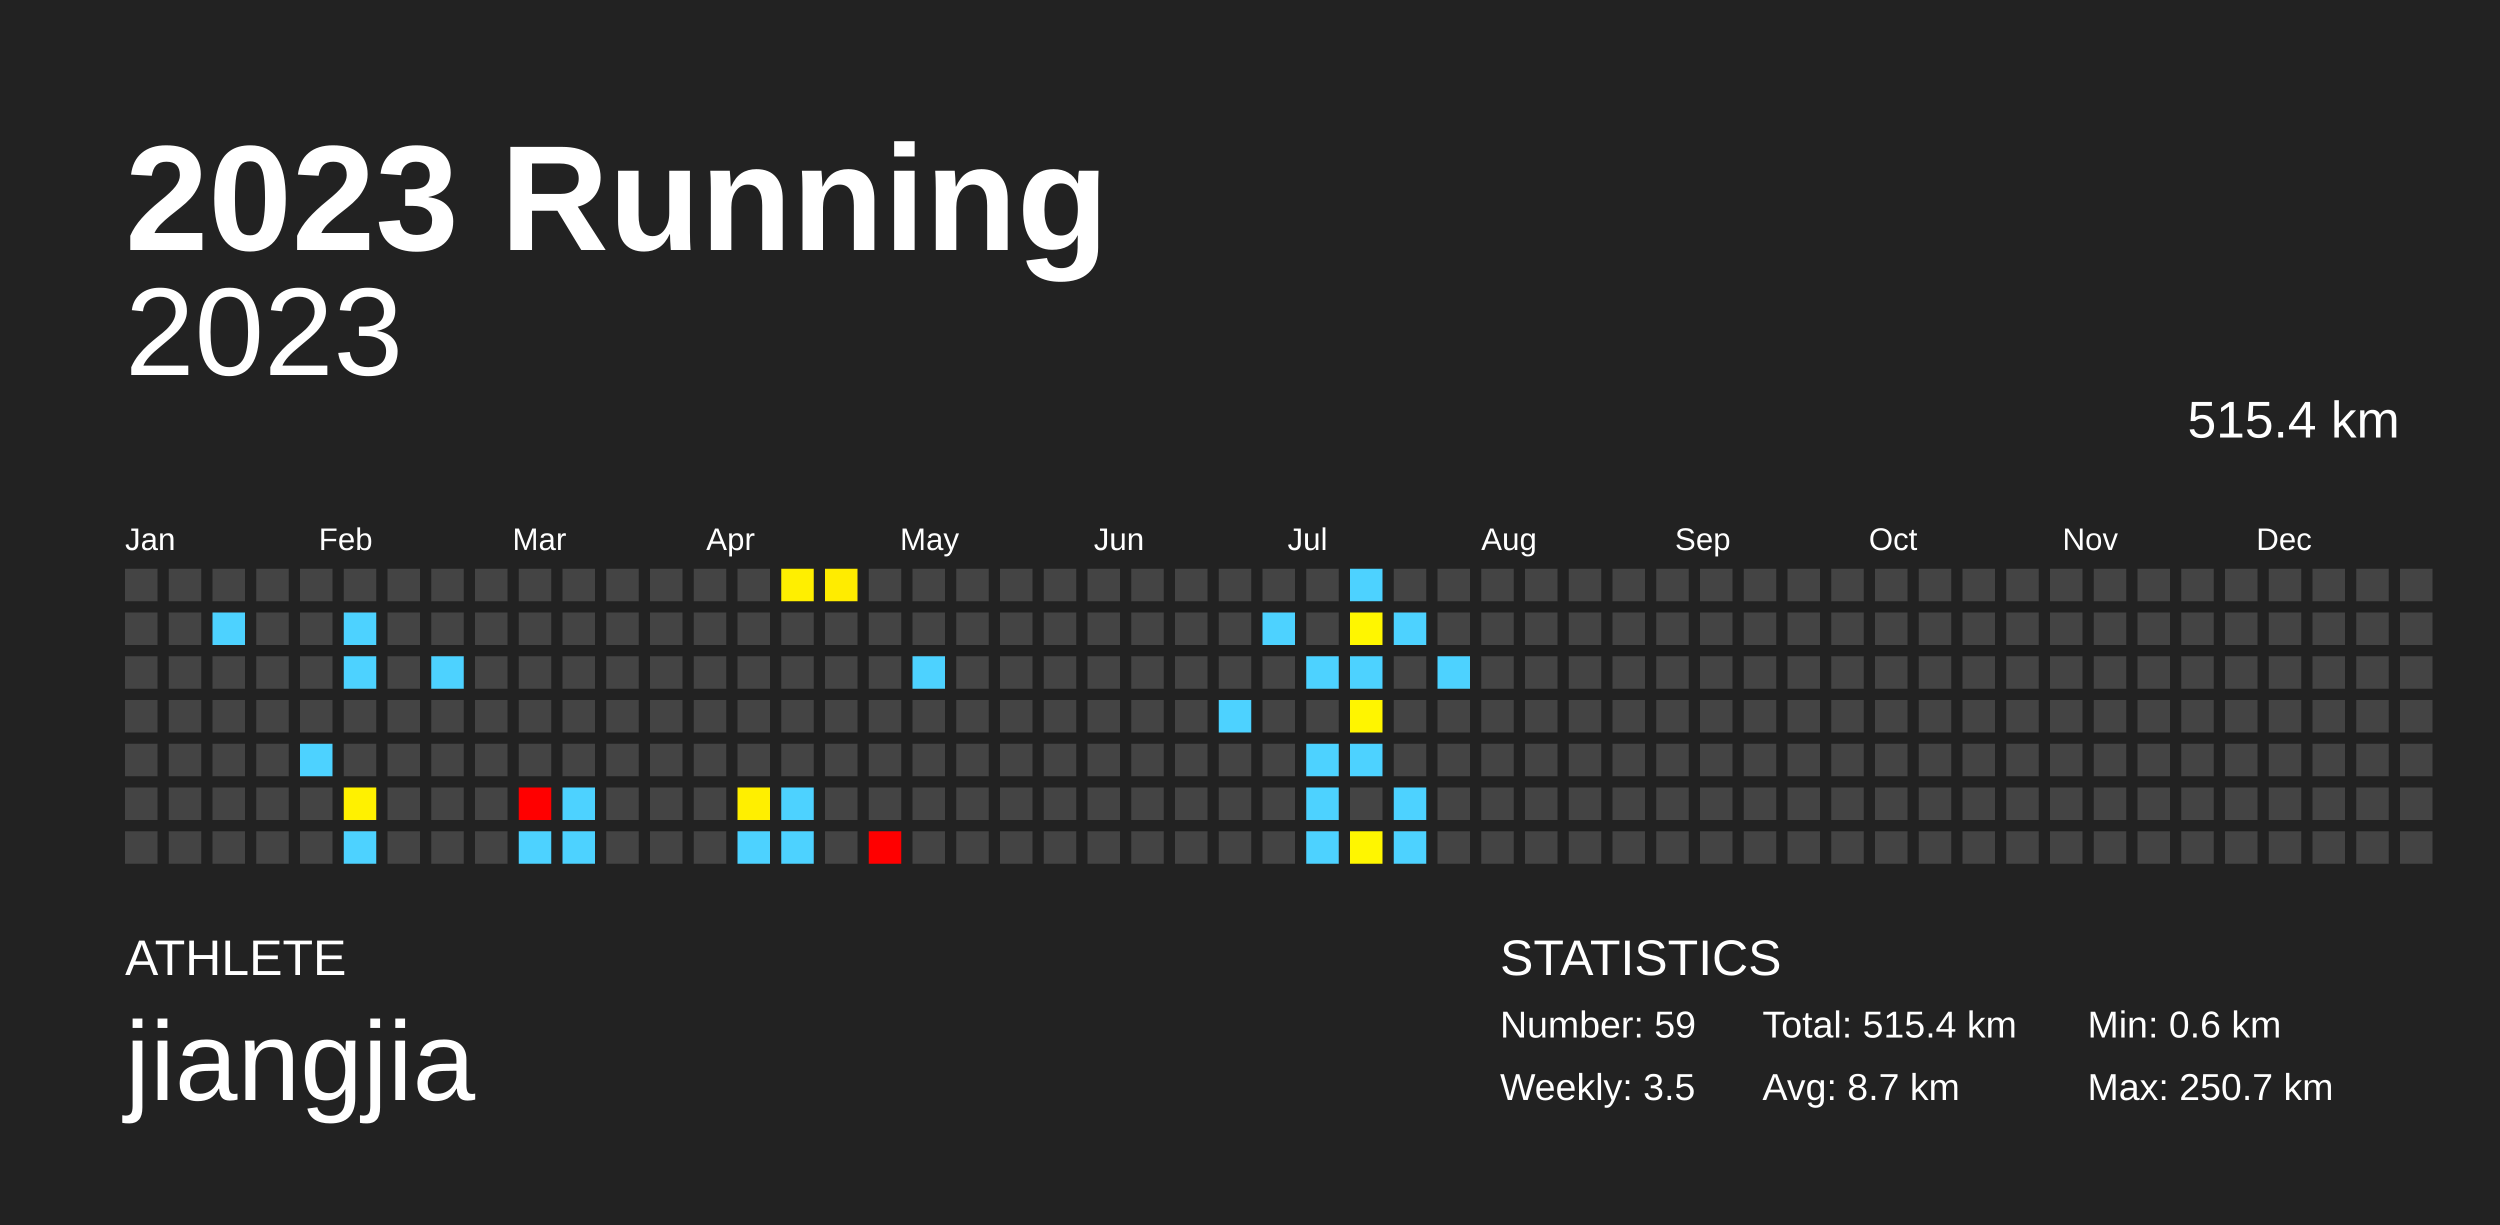
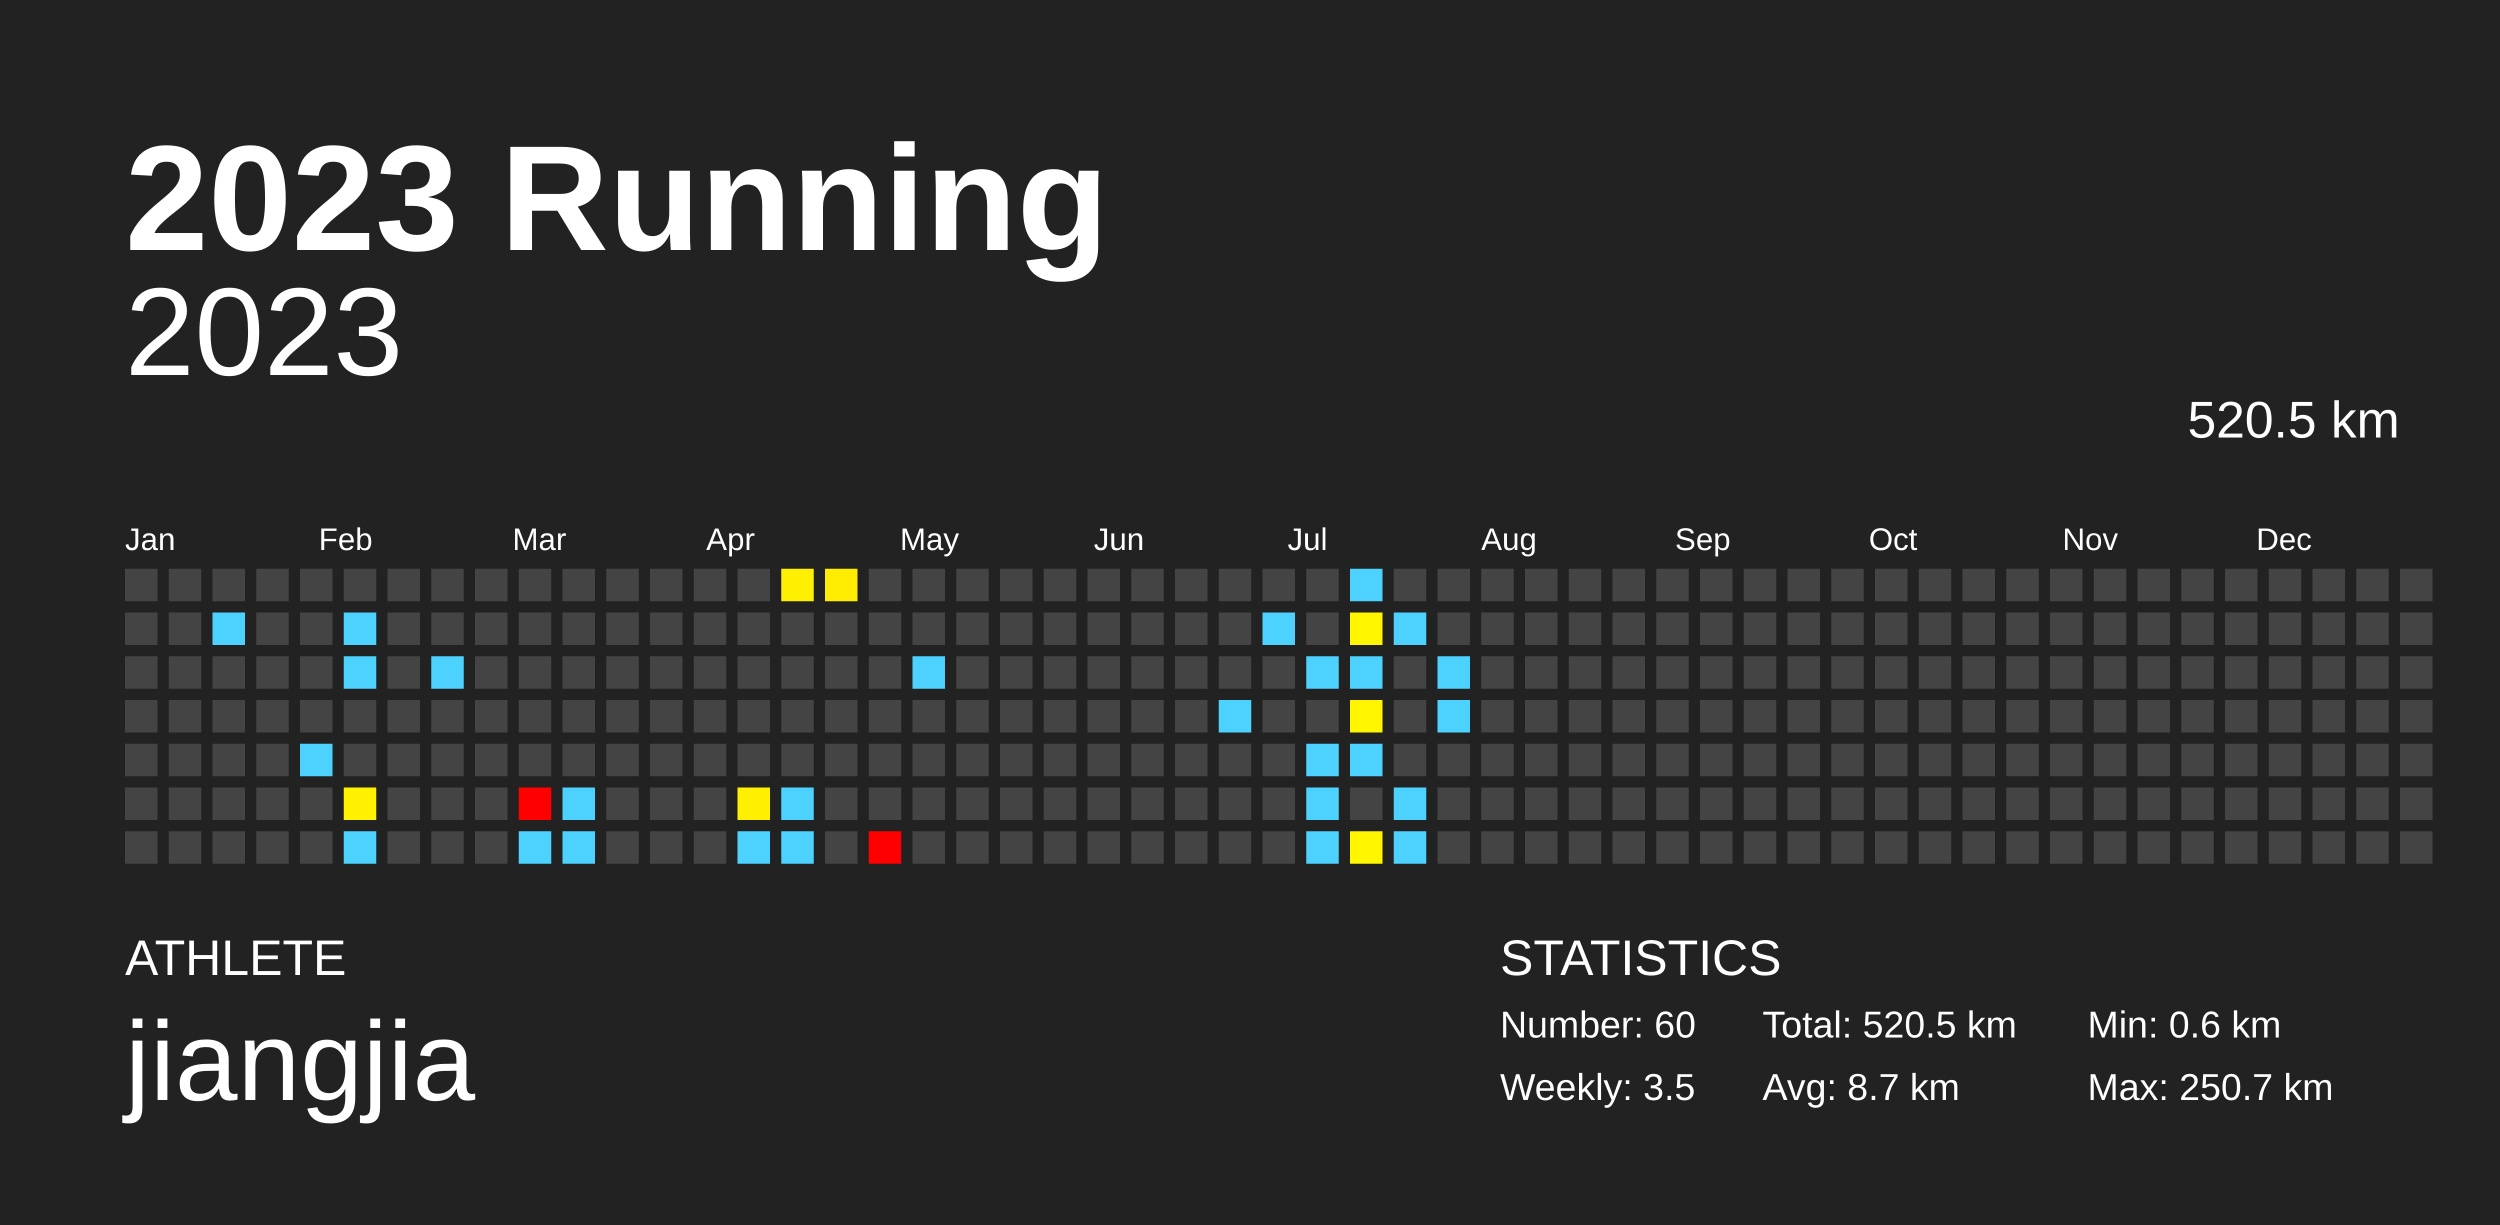
<svg xmlns="http://www.w3.org/2000/svg" baseProfile="full" height="98mm" version="1.1" viewBox="0,0,200,98" width="200mm">
  <defs />
  <rect fill="#222222" height="98" width="200" x="0" y="0" />
  <text fill="#FFFFFF" style="font-size:12px; font-family:Arial; font-weight:bold;" x="10" y="20">2023 Running</text>
  <text fill="#FFFFFF" style="font-size:4px; font-family:Arial" x="10" y="78">ATHLETE</text>
  <text fill="#FFFFFF" style="font-size:9px; font-family:Arial" x="10" y="88">jiangjia</text>
  <text fill="#FFFFFF" style="font-size:4px; font-family:Arial" x="120" y="78">STATISTICS</text>
-   <text fill="#FFFFFF" style="font-size:3px; font-family:Arial" x="120" y="83">Number: 59</text>
+   <text fill="#FFFFFF" style="font-size:3px; font-family:Arial" x="120" y="83">Number: 60</text>
  <text fill="#FFFFFF" style="font-size:3px; font-family:Arial" x="120" y="88">Weekly: 3.5</text>
-   <text fill="#FFFFFF" style="font-size:3px; font-family:Arial" x="141" y="83">Total: 515.4 km</text>
+   <text fill="#FFFFFF" style="font-size:3px; font-family:Arial" x="141" y="83">Total: 520.5 km</text>
  <text fill="#FFFFFF" style="font-size:3px; font-family:Arial" x="141" y="88">Avg: 8.7 km</text>
  <text fill="#FFFFFF" style="font-size:3px; font-family:Arial" x="167" y="83">Min: 0.6 km</text>
  <text fill="#FFFFFF" style="font-size:3px; font-family:Arial" x="167" y="88">Max: 250.7 km</text>
  <text alignment-baseline="hanging" fill="#FFFFFF" style="font-size:10.0px; font-family:Arial;" x="10" y="30">2023</text>
-   <text alignment-baseline="hanging" fill="#FFFFFF" style="font-size:4.125px; font-family:Arial;" x="175" y="35">515.4 km</text>
+   <text alignment-baseline="hanging" fill="#FFFFFF" style="font-size:4.125px; font-family:Arial;" x="175" y="35">520.5 km</text>
  <text fill="#FFFFFF" style="font-size:2.5px; font-family:Arial" x="10.0" y="44">Jan</text>
  <text fill="#FFFFFF" style="font-size:2.5px; font-family:Arial" x="25.5" y="44">Feb</text>
  <text fill="#FFFFFF" style="font-size:2.5px; font-family:Arial" x="41.0" y="44">Mar</text>
  <text fill="#FFFFFF" style="font-size:2.5px; font-family:Arial" x="56.5" y="44">Apr</text>
  <text fill="#FFFFFF" style="font-size:2.5px; font-family:Arial" x="72.0" y="44">May</text>
  <text fill="#FFFFFF" style="font-size:2.5px; font-family:Arial" x="87.5" y="44">Jun</text>
  <text fill="#FFFFFF" style="font-size:2.5px; font-family:Arial" x="103.0" y="44">Jul</text>
  <text fill="#FFFFFF" style="font-size:2.5px; font-family:Arial" x="118.5" y="44">Aug</text>
  <text fill="#FFFFFF" style="font-size:2.5px; font-family:Arial" x="134.0" y="44">Sep</text>
  <text fill="#FFFFFF" style="font-size:2.5px; font-family:Arial" x="149.5" y="44">Oct</text>
  <text fill="#FFFFFF" style="font-size:2.5px; font-family:Arial" x="165.0" y="44">Nov</text>
  <text fill="#FFFFFF" style="font-size:2.5px; font-family:Arial" x="180.5" y="44">Dec</text>
  <rect fill="#444444" height="2.6" width="2.6" x="10.0" y="45.5" />
  <rect fill="#444444" height="2.6" width="2.6" x="10.0" y="49.0" />
  <rect fill="#444444" height="2.6" width="2.6" x="10.0" y="52.5" />
  <rect fill="#444444" height="2.6" width="2.6" x="10.0" y="56.0" />
  <rect fill="#444444" height="2.6" width="2.6" x="10.0" y="59.5" />
  <rect fill="#444444" height="2.6" width="2.6" x="10.0" y="63.0" />
  <rect fill="#444444" height="2.6" width="2.6" x="10.0" y="66.5" />
  <rect fill="#444444" height="2.6" width="2.6" x="13.5" y="45.5" />
  <rect fill="#444444" height="2.6" width="2.6" x="13.5" y="49.0" />
  <rect fill="#444444" height="2.6" width="2.6" x="13.5" y="52.5" />
  <rect fill="#444444" height="2.6" width="2.6" x="13.5" y="56.0" />
  <rect fill="#444444" height="2.6" width="2.6" x="13.5" y="59.5" />
  <rect fill="#444444" height="2.6" width="2.6" x="13.5" y="63.0" />
  <rect fill="#444444" height="2.6" width="2.6" x="13.5" y="66.5" />
  <rect fill="#444444" height="2.6" width="2.6" x="17.0" y="45.5" />
  <rect fill="#4dd2ff" height="2.6" width="2.6" x="17.0" y="49.0" />
  <rect fill="#444444" height="2.6" width="2.6" x="17.0" y="52.5" />
  <rect fill="#444444" height="2.6" width="2.6" x="17.0" y="56.0" />
  <rect fill="#444444" height="2.6" width="2.6" x="17.0" y="59.5" />
  <rect fill="#444444" height="2.6" width="2.6" x="17.0" y="63.0" />
  <rect fill="#444444" height="2.6" width="2.6" x="17.0" y="66.5" />
  <rect fill="#444444" height="2.6" width="2.6" x="20.5" y="45.5" />
  <rect fill="#444444" height="2.6" width="2.6" x="20.5" y="49.0" />
  <rect fill="#444444" height="2.6" width="2.6" x="20.5" y="52.5" />
  <rect fill="#444444" height="2.6" width="2.6" x="20.5" y="56.0" />
  <rect fill="#444444" height="2.6" width="2.6" x="20.5" y="59.5" />
  <rect fill="#444444" height="2.6" width="2.6" x="20.5" y="63.0" />
  <rect fill="#444444" height="2.6" width="2.6" x="20.5" y="66.5" />
  <rect fill="#444444" height="2.6" width="2.6" x="24.0" y="45.5" />
  <rect fill="#444444" height="2.6" width="2.6" x="24.0" y="49.0" />
  <rect fill="#444444" height="2.6" width="2.6" x="24.0" y="52.5" />
  <rect fill="#444444" height="2.6" width="2.6" x="24.0" y="56.0" />
  <rect fill="#4dd2ff" height="2.6" width="2.6" x="24.0" y="59.5" />
  <rect fill="#444444" height="2.6" width="2.6" x="24.0" y="63.0" />
  <rect fill="#444444" height="2.6" width="2.6" x="24.0" y="66.5" />
  <rect fill="#444444" height="2.6" width="2.6" x="27.5" y="45.5" />
  <rect fill="#4dd2ff" height="2.6" width="2.6" x="27.5" y="49.0" />
  <rect fill="#4dd2ff" height="2.6" width="2.6" x="27.5" y="52.5" />
  <rect fill="#444444" height="2.6" width="2.6" x="27.5" y="56.0" />
  <rect fill="#444444" height="2.6" width="2.6" x="27.5" y="59.5" />
  <rect fill="#fff100" height="2.6" width="2.6" x="27.5" y="63.0" />
  <rect fill="#4dd2ff" height="2.6" width="2.6" x="27.5" y="66.5" />
  <rect fill="#444444" height="2.6" width="2.6" x="31.0" y="45.5" />
  <rect fill="#444444" height="2.6" width="2.6" x="31.0" y="49.0" />
  <rect fill="#444444" height="2.6" width="2.6" x="31.0" y="52.5" />
  <rect fill="#444444" height="2.6" width="2.6" x="31.0" y="56.0" />
  <rect fill="#444444" height="2.6" width="2.6" x="31.0" y="59.5" />
  <rect fill="#444444" height="2.6" width="2.6" x="31.0" y="63.0" />
  <rect fill="#444444" height="2.6" width="2.6" x="31.0" y="66.5" />
  <rect fill="#444444" height="2.6" width="2.6" x="34.5" y="45.5" />
  <rect fill="#444444" height="2.6" width="2.6" x="34.5" y="49.0" />
  <rect fill="#4dd2ff" height="2.6" width="2.6" x="34.5" y="52.5" />
  <rect fill="#444444" height="2.6" width="2.6" x="34.5" y="56.0" />
  <rect fill="#444444" height="2.6" width="2.6" x="34.5" y="59.5" />
  <rect fill="#444444" height="2.6" width="2.6" x="34.5" y="63.0" />
  <rect fill="#444444" height="2.6" width="2.6" x="34.5" y="66.5" />
  <rect fill="#444444" height="2.6" width="2.6" x="38.0" y="45.5" />
  <rect fill="#444444" height="2.6" width="2.6" x="38.0" y="49.0" />
  <rect fill="#444444" height="2.6" width="2.6" x="38.0" y="52.5" />
  <rect fill="#444444" height="2.6" width="2.6" x="38.0" y="56.0" />
  <rect fill="#444444" height="2.6" width="2.6" x="38.0" y="59.5" />
  <rect fill="#444444" height="2.6" width="2.6" x="38.0" y="63.0" />
  <rect fill="#444444" height="2.6" width="2.6" x="38.0" y="66.5" />
  <rect fill="#444444" height="2.6" width="2.6" x="41.5" y="45.5" />
  <rect fill="#444444" height="2.6" width="2.6" x="41.5" y="49.0" />
  <rect fill="#444444" height="2.6" width="2.6" x="41.5" y="52.5" />
  <rect fill="#444444" height="2.6" width="2.6" x="41.5" y="56.0" />
  <rect fill="#444444" height="2.6" width="2.6" x="41.5" y="59.5" />
  <rect fill="red" height="2.6" width="2.6" x="41.5" y="63.0" />
  <rect fill="#4dd2ff" height="2.6" width="2.6" x="41.5" y="66.5" />
  <rect fill="#444444" height="2.6" width="2.6" x="45.0" y="45.5" />
  <rect fill="#444444" height="2.6" width="2.6" x="45.0" y="49.0" />
  <rect fill="#444444" height="2.6" width="2.6" x="45.0" y="52.5" />
  <rect fill="#444444" height="2.6" width="2.6" x="45.0" y="56.0" />
  <rect fill="#444444" height="2.6" width="2.6" x="45.0" y="59.5" />
  <rect fill="#4dd2ff" height="2.6" width="2.6" x="45.0" y="63.0" />
  <rect fill="#4dd2ff" height="2.6" width="2.6" x="45.0" y="66.5" />
  <rect fill="#444444" height="2.6" width="2.6" x="48.5" y="45.5" />
  <rect fill="#444444" height="2.6" width="2.6" x="48.5" y="49.0" />
  <rect fill="#444444" height="2.6" width="2.6" x="48.5" y="52.5" />
  <rect fill="#444444" height="2.6" width="2.6" x="48.5" y="56.0" />
  <rect fill="#444444" height="2.6" width="2.6" x="48.5" y="59.5" />
  <rect fill="#444444" height="2.6" width="2.6" x="48.5" y="63.0" />
  <rect fill="#444444" height="2.6" width="2.6" x="48.5" y="66.5" />
  <rect fill="#444444" height="2.6" width="2.6" x="52.0" y="45.5" />
  <rect fill="#444444" height="2.6" width="2.6" x="52.0" y="49.0" />
  <rect fill="#444444" height="2.6" width="2.6" x="52.0" y="52.5" />
  <rect fill="#444444" height="2.6" width="2.6" x="52.0" y="56.0" />
  <rect fill="#444444" height="2.6" width="2.6" x="52.0" y="59.5" />
  <rect fill="#444444" height="2.6" width="2.6" x="52.0" y="63.0" />
  <rect fill="#444444" height="2.6" width="2.6" x="52.0" y="66.5" />
  <rect fill="#444444" height="2.6" width="2.6" x="55.5" y="45.5" />
  <rect fill="#444444" height="2.6" width="2.6" x="55.5" y="49.0" />
  <rect fill="#444444" height="2.6" width="2.6" x="55.5" y="52.5" />
  <rect fill="#444444" height="2.6" width="2.6" x="55.5" y="56.0" />
  <rect fill="#444444" height="2.6" width="2.6" x="55.5" y="59.5" />
  <rect fill="#444444" height="2.6" width="2.6" x="55.5" y="63.0" />
  <rect fill="#444444" height="2.6" width="2.6" x="55.5" y="66.5" />
  <rect fill="#444444" height="2.6" width="2.6" x="59.0" y="45.5" />
  <rect fill="#444444" height="2.6" width="2.6" x="59.0" y="49.0" />
  <rect fill="#444444" height="2.6" width="2.6" x="59.0" y="52.5" />
  <rect fill="#444444" height="2.6" width="2.6" x="59.0" y="56.0" />
  <rect fill="#444444" height="2.6" width="2.6" x="59.0" y="59.5" />
  <rect fill="#ffef00" height="2.6" width="2.6" x="59.0" y="63.0" />
  <rect fill="#4dd2ff" height="2.6" width="2.6" x="59.0" y="66.5" />
  <rect fill="#ffef00" height="2.6" width="2.6" x="62.5" y="45.5" />
  <rect fill="#444444" height="2.6" width="2.6" x="62.5" y="49.0" />
  <rect fill="#444444" height="2.6" width="2.6" x="62.5" y="52.5" />
  <rect fill="#444444" height="2.6" width="2.6" x="62.5" y="56.0" />
  <rect fill="#444444" height="2.6" width="2.6" x="62.5" y="59.5" />
  <rect fill="#4dd2ff" height="2.6" width="2.6" x="62.5" y="63.0" />
  <rect fill="#4dd2ff" height="2.6" width="2.6" x="62.5" y="66.5" />
  <rect fill="#ffec00" height="2.6" width="2.6" x="66.0" y="45.5" />
  <rect fill="#444444" height="2.6" width="2.6" x="66.0" y="49.0" />
  <rect fill="#444444" height="2.6" width="2.6" x="66.0" y="52.5" />
  <rect fill="#444444" height="2.6" width="2.6" x="66.0" y="56.0" />
  <rect fill="#444444" height="2.6" width="2.6" x="66.0" y="59.5" />
  <rect fill="#444444" height="2.6" width="2.6" x="66.0" y="63.0" />
  <rect fill="#444444" height="2.6" width="2.6" x="66.0" y="66.5" />
  <rect fill="#444444" height="2.6" width="2.6" x="69.5" y="45.5" />
  <rect fill="#444444" height="2.6" width="2.6" x="69.5" y="49.0" />
  <rect fill="#444444" height="2.6" width="2.6" x="69.5" y="52.5" />
  <rect fill="#444444" height="2.6" width="2.6" x="69.5" y="56.0" />
  <rect fill="#444444" height="2.6" width="2.6" x="69.5" y="59.5" />
  <rect fill="#444444" height="2.6" width="2.6" x="69.5" y="63.0" />
  <rect fill="red" height="2.6" width="2.6" x="69.5" y="66.5" />
  <rect fill="#444444" height="2.6" width="2.6" x="73.0" y="45.5" />
  <rect fill="#444444" height="2.6" width="2.6" x="73.0" y="49.0" />
  <rect fill="#4dd2ff" height="2.6" width="2.6" x="73.0" y="52.5" />
  <rect fill="#444444" height="2.6" width="2.6" x="73.0" y="56.0" />
  <rect fill="#444444" height="2.6" width="2.6" x="73.0" y="59.5" />
  <rect fill="#444444" height="2.6" width="2.6" x="73.0" y="63.0" />
  <rect fill="#444444" height="2.6" width="2.6" x="73.0" y="66.5" />
  <rect fill="#444444" height="2.6" width="2.6" x="76.5" y="45.5" />
  <rect fill="#444444" height="2.6" width="2.6" x="76.5" y="49.0" />
  <rect fill="#444444" height="2.6" width="2.6" x="76.5" y="52.5" />
  <rect fill="#444444" height="2.6" width="2.6" x="76.5" y="56.0" />
  <rect fill="#444444" height="2.6" width="2.6" x="76.5" y="59.5" />
  <rect fill="#444444" height="2.6" width="2.6" x="76.5" y="63.0" />
  <rect fill="#444444" height="2.6" width="2.6" x="76.5" y="66.5" />
  <rect fill="#444444" height="2.6" width="2.6" x="80.0" y="45.5" />
  <rect fill="#444444" height="2.6" width="2.6" x="80.0" y="49.0" />
  <rect fill="#444444" height="2.6" width="2.6" x="80.0" y="52.5" />
  <rect fill="#444444" height="2.6" width="2.6" x="80.0" y="56.0" />
  <rect fill="#444444" height="2.6" width="2.6" x="80.0" y="59.5" />
  <rect fill="#444444" height="2.6" width="2.6" x="80.0" y="63.0" />
  <rect fill="#444444" height="2.6" width="2.6" x="80.0" y="66.5" />
  <rect fill="#444444" height="2.6" width="2.6" x="83.5" y="45.5" />
  <rect fill="#444444" height="2.6" width="2.6" x="83.5" y="49.0" />
  <rect fill="#444444" height="2.6" width="2.6" x="83.5" y="52.5" />
  <rect fill="#444444" height="2.6" width="2.6" x="83.5" y="56.0" />
  <rect fill="#444444" height="2.6" width="2.6" x="83.5" y="59.5" />
  <rect fill="#444444" height="2.6" width="2.6" x="83.5" y="63.0" />
  <rect fill="#444444" height="2.6" width="2.6" x="83.5" y="66.5" />
  <rect fill="#444444" height="2.6" width="2.6" x="87.0" y="45.5" />
  <rect fill="#444444" height="2.6" width="2.6" x="87.0" y="49.0" />
  <rect fill="#444444" height="2.6" width="2.6" x="87.0" y="52.5" />
  <rect fill="#444444" height="2.6" width="2.6" x="87.0" y="56.0" />
  <rect fill="#444444" height="2.6" width="2.6" x="87.0" y="59.5" />
  <rect fill="#444444" height="2.6" width="2.6" x="87.0" y="63.0" />
  <rect fill="#444444" height="2.6" width="2.6" x="87.0" y="66.5" />
  <rect fill="#444444" height="2.6" width="2.6" x="90.5" y="45.5" />
  <rect fill="#444444" height="2.6" width="2.6" x="90.5" y="49.0" />
  <rect fill="#444444" height="2.6" width="2.6" x="90.5" y="52.5" />
  <rect fill="#444444" height="2.6" width="2.6" x="90.5" y="56.0" />
  <rect fill="#444444" height="2.6" width="2.6" x="90.5" y="59.5" />
  <rect fill="#444444" height="2.6" width="2.6" x="90.5" y="63.0" />
  <rect fill="#444444" height="2.6" width="2.6" x="90.5" y="66.5" />
  <rect fill="#444444" height="2.6" width="2.6" x="94.0" y="45.5" />
  <rect fill="#444444" height="2.6" width="2.6" x="94.0" y="49.0" />
  <rect fill="#444444" height="2.6" width="2.6" x="94.0" y="52.5" />
  <rect fill="#444444" height="2.6" width="2.6" x="94.0" y="56.0" />
  <rect fill="#444444" height="2.6" width="2.6" x="94.0" y="59.5" />
  <rect fill="#444444" height="2.6" width="2.6" x="94.0" y="63.0" />
  <rect fill="#444444" height="2.6" width="2.6" x="94.0" y="66.5" />
  <rect fill="#444444" height="2.6" width="2.6" x="97.5" y="45.5" />
  <rect fill="#444444" height="2.6" width="2.6" x="97.5" y="49.0" />
  <rect fill="#444444" height="2.6" width="2.6" x="97.5" y="52.5" />
  <rect fill="#4dd2ff" height="2.6" width="2.6" x="97.5" y="56.0" />
  <rect fill="#444444" height="2.6" width="2.6" x="97.5" y="59.5" />
  <rect fill="#444444" height="2.6" width="2.6" x="97.5" y="63.0" />
  <rect fill="#444444" height="2.6" width="2.6" x="97.5" y="66.5" />
  <rect fill="#444444" height="2.6" width="2.6" x="101.0" y="45.5" />
  <rect fill="#4dd2ff" height="2.6" width="2.6" x="101.0" y="49.0" />
  <rect fill="#444444" height="2.6" width="2.6" x="101.0" y="52.5" />
  <rect fill="#444444" height="2.6" width="2.6" x="101.0" y="56.0" />
  <rect fill="#444444" height="2.6" width="2.6" x="101.0" y="59.5" />
  <rect fill="#444444" height="2.6" width="2.6" x="101.0" y="63.0" />
  <rect fill="#444444" height="2.6" width="2.6" x="101.0" y="66.5" />
  <rect fill="#444444" height="2.6" width="2.6" x="104.5" y="45.5" />
  <rect fill="#444444" height="2.6" width="2.6" x="104.5" y="49.0" />
  <rect fill="#4dd2ff" height="2.6" width="2.6" x="104.5" y="52.5" />
  <rect fill="#444444" height="2.6" width="2.6" x="104.5" y="56.0" />
  <rect fill="#4dd2ff" height="2.6" width="2.6" x="104.5" y="59.5" />
  <rect fill="#4dd2ff" height="2.6" width="2.6" x="104.5" y="63.0" />
  <rect fill="#4dd2ff" height="2.6" width="2.6" x="104.5" y="66.5" />
  <rect fill="#4dd2ff" height="2.6" width="2.6" x="108.0" y="45.5" />
  <rect fill="#fff600" height="2.6" width="2.6" x="108.0" y="49.0" />
  <rect fill="#4dd2ff" height="2.6" width="2.6" x="108.0" y="52.5" />
  <rect fill="#fff500" height="2.6" width="2.6" x="108.0" y="56.0" />
  <rect fill="#4dd2ff" height="2.6" width="2.6" x="108.0" y="59.5" />
  <rect fill="#444444" height="2.6" width="2.6" x="108.0" y="63.0" />
  <rect fill="#fff600" height="2.6" width="2.6" x="108.0" y="66.5" />
  <rect fill="#444444" height="2.6" width="2.6" x="111.5" y="45.5" />
  <rect fill="#4dd2ff" height="2.6" width="2.6" x="111.5" y="49.0" />
  <rect fill="#444444" height="2.6" width="2.6" x="111.5" y="52.5" />
  <rect fill="#444444" height="2.6" width="2.6" x="111.5" y="56.0" />
  <rect fill="#444444" height="2.6" width="2.6" x="111.5" y="59.5" />
  <rect fill="#4dd2ff" height="2.6" width="2.6" x="111.5" y="63.0" />
  <rect fill="#4dd2ff" height="2.6" width="2.6" x="111.5" y="66.5" />
  <rect fill="#444444" height="2.6" width="2.6" x="115.0" y="45.5" />
  <rect fill="#444444" height="2.6" width="2.6" x="115.0" y="49.0" />
  <rect fill="#4dd2ff" height="2.6" width="2.6" x="115.0" y="52.5" />
-   <rect fill="#444444" height="2.6" width="2.6" x="115.0" y="56.0" />
+   <rect fill="#4dd2ff" height="2.6" width="2.6" x="115.0" y="56.0" />
  <rect fill="#444444" height="2.6" width="2.6" x="115.0" y="59.5" />
  <rect fill="#444444" height="2.6" width="2.6" x="115.0" y="63.0" />
  <rect fill="#444444" height="2.6" width="2.6" x="115.0" y="66.5" />
  <rect fill="#444444" height="2.6" width="2.6" x="118.5" y="45.5" />
  <rect fill="#444444" height="2.6" width="2.6" x="118.5" y="49.0" />
  <rect fill="#444444" height="2.6" width="2.6" x="118.5" y="52.5" />
  <rect fill="#444444" height="2.6" width="2.6" x="118.5" y="56.0" />
  <rect fill="#444444" height="2.6" width="2.6" x="118.5" y="59.5" />
  <rect fill="#444444" height="2.6" width="2.6" x="118.5" y="63.0" />
  <rect fill="#444444" height="2.6" width="2.6" x="118.5" y="66.5" />
  <rect fill="#444444" height="2.6" width="2.6" x="122.0" y="45.5" />
  <rect fill="#444444" height="2.6" width="2.6" x="122.0" y="49.0" />
  <rect fill="#444444" height="2.6" width="2.6" x="122.0" y="52.5" />
  <rect fill="#444444" height="2.6" width="2.6" x="122.0" y="56.0" />
  <rect fill="#444444" height="2.6" width="2.6" x="122.0" y="59.5" />
  <rect fill="#444444" height="2.6" width="2.6" x="122.0" y="63.0" />
  <rect fill="#444444" height="2.6" width="2.6" x="122.0" y="66.5" />
  <rect fill="#444444" height="2.6" width="2.6" x="125.5" y="45.5" />
  <rect fill="#444444" height="2.6" width="2.6" x="125.5" y="49.0" />
  <rect fill="#444444" height="2.6" width="2.6" x="125.5" y="52.5" />
  <rect fill="#444444" height="2.6" width="2.6" x="125.5" y="56.0" />
  <rect fill="#444444" height="2.6" width="2.6" x="125.5" y="59.5" />
  <rect fill="#444444" height="2.6" width="2.6" x="125.5" y="63.0" />
  <rect fill="#444444" height="2.6" width="2.6" x="125.5" y="66.5" />
  <rect fill="#444444" height="2.6" width="2.6" x="129.0" y="45.5" />
  <rect fill="#444444" height="2.6" width="2.6" x="129.0" y="49.0" />
  <rect fill="#444444" height="2.6" width="2.6" x="129.0" y="52.5" />
  <rect fill="#444444" height="2.6" width="2.6" x="129.0" y="56.0" />
  <rect fill="#444444" height="2.6" width="2.6" x="129.0" y="59.5" />
  <rect fill="#444444" height="2.6" width="2.6" x="129.0" y="63.0" />
  <rect fill="#444444" height="2.6" width="2.6" x="129.0" y="66.5" />
  <rect fill="#444444" height="2.6" width="2.6" x="132.5" y="45.5" />
  <rect fill="#444444" height="2.6" width="2.6" x="132.5" y="49.0" />
  <rect fill="#444444" height="2.6" width="2.6" x="132.5" y="52.5" />
  <rect fill="#444444" height="2.6" width="2.6" x="132.5" y="56.0" />
  <rect fill="#444444" height="2.6" width="2.6" x="132.5" y="59.5" />
  <rect fill="#444444" height="2.6" width="2.6" x="132.5" y="63.0" />
  <rect fill="#444444" height="2.6" width="2.6" x="132.5" y="66.5" />
  <rect fill="#444444" height="2.6" width="2.6" x="136.0" y="45.5" />
  <rect fill="#444444" height="2.6" width="2.6" x="136.0" y="49.0" />
  <rect fill="#444444" height="2.6" width="2.6" x="136.0" y="52.5" />
  <rect fill="#444444" height="2.6" width="2.6" x="136.0" y="56.0" />
  <rect fill="#444444" height="2.6" width="2.6" x="136.0" y="59.5" />
  <rect fill="#444444" height="2.6" width="2.6" x="136.0" y="63.0" />
  <rect fill="#444444" height="2.6" width="2.6" x="136.0" y="66.5" />
  <rect fill="#444444" height="2.6" width="2.6" x="139.5" y="45.5" />
  <rect fill="#444444" height="2.6" width="2.6" x="139.5" y="49.0" />
  <rect fill="#444444" height="2.6" width="2.6" x="139.5" y="52.5" />
  <rect fill="#444444" height="2.6" width="2.6" x="139.5" y="56.0" />
  <rect fill="#444444" height="2.6" width="2.6" x="139.5" y="59.5" />
  <rect fill="#444444" height="2.6" width="2.6" x="139.5" y="63.0" />
  <rect fill="#444444" height="2.6" width="2.6" x="139.5" y="66.5" />
  <rect fill="#444444" height="2.6" width="2.6" x="143.0" y="45.5" />
  <rect fill="#444444" height="2.6" width="2.6" x="143.0" y="49.0" />
  <rect fill="#444444" height="2.6" width="2.6" x="143.0" y="52.5" />
  <rect fill="#444444" height="2.6" width="2.6" x="143.0" y="56.0" />
  <rect fill="#444444" height="2.6" width="2.6" x="143.0" y="59.5" />
  <rect fill="#444444" height="2.6" width="2.6" x="143.0" y="63.0" />
  <rect fill="#444444" height="2.6" width="2.6" x="143.0" y="66.5" />
  <rect fill="#444444" height="2.6" width="2.6" x="146.5" y="45.5" />
  <rect fill="#444444" height="2.6" width="2.6" x="146.5" y="49.0" />
  <rect fill="#444444" height="2.6" width="2.6" x="146.5" y="52.5" />
  <rect fill="#444444" height="2.6" width="2.6" x="146.5" y="56.0" />
  <rect fill="#444444" height="2.6" width="2.6" x="146.5" y="59.5" />
  <rect fill="#444444" height="2.6" width="2.6" x="146.5" y="63.0" />
  <rect fill="#444444" height="2.6" width="2.6" x="146.5" y="66.5" />
  <rect fill="#444444" height="2.6" width="2.6" x="150.0" y="45.5" />
  <rect fill="#444444" height="2.6" width="2.6" x="150.0" y="49.0" />
  <rect fill="#444444" height="2.6" width="2.6" x="150.0" y="52.5" />
  <rect fill="#444444" height="2.6" width="2.6" x="150.0" y="56.0" />
  <rect fill="#444444" height="2.6" width="2.6" x="150.0" y="59.5" />
  <rect fill="#444444" height="2.6" width="2.6" x="150.0" y="63.0" />
  <rect fill="#444444" height="2.6" width="2.6" x="150.0" y="66.5" />
  <rect fill="#444444" height="2.6" width="2.6" x="153.5" y="45.5" />
  <rect fill="#444444" height="2.6" width="2.6" x="153.5" y="49.0" />
  <rect fill="#444444" height="2.6" width="2.6" x="153.5" y="52.5" />
  <rect fill="#444444" height="2.6" width="2.6" x="153.5" y="56.0" />
  <rect fill="#444444" height="2.6" width="2.6" x="153.5" y="59.5" />
  <rect fill="#444444" height="2.6" width="2.6" x="153.5" y="63.0" />
  <rect fill="#444444" height="2.6" width="2.6" x="153.5" y="66.5" />
  <rect fill="#444444" height="2.6" width="2.6" x="157.0" y="45.5" />
  <rect fill="#444444" height="2.6" width="2.6" x="157.0" y="49.0" />
  <rect fill="#444444" height="2.6" width="2.6" x="157.0" y="52.5" />
  <rect fill="#444444" height="2.6" width="2.6" x="157.0" y="56.0" />
  <rect fill="#444444" height="2.6" width="2.6" x="157.0" y="59.5" />
  <rect fill="#444444" height="2.6" width="2.6" x="157.0" y="63.0" />
  <rect fill="#444444" height="2.6" width="2.6" x="157.0" y="66.5" />
  <rect fill="#444444" height="2.6" width="2.6" x="160.5" y="45.5" />
  <rect fill="#444444" height="2.6" width="2.6" x="160.5" y="49.0" />
  <rect fill="#444444" height="2.6" width="2.6" x="160.5" y="52.5" />
  <rect fill="#444444" height="2.6" width="2.6" x="160.5" y="56.0" />
  <rect fill="#444444" height="2.6" width="2.6" x="160.5" y="59.5" />
  <rect fill="#444444" height="2.6" width="2.6" x="160.5" y="63.0" />
  <rect fill="#444444" height="2.6" width="2.6" x="160.5" y="66.5" />
  <rect fill="#444444" height="2.6" width="2.6" x="164.0" y="45.5" />
  <rect fill="#444444" height="2.6" width="2.6" x="164.0" y="49.0" />
  <rect fill="#444444" height="2.6" width="2.6" x="164.0" y="52.5" />
  <rect fill="#444444" height="2.6" width="2.6" x="164.0" y="56.0" />
  <rect fill="#444444" height="2.6" width="2.6" x="164.0" y="59.5" />
  <rect fill="#444444" height="2.6" width="2.6" x="164.0" y="63.0" />
  <rect fill="#444444" height="2.6" width="2.6" x="164.0" y="66.5" />
  <rect fill="#444444" height="2.6" width="2.6" x="167.5" y="45.5" />
  <rect fill="#444444" height="2.6" width="2.6" x="167.5" y="49.0" />
  <rect fill="#444444" height="2.6" width="2.6" x="167.5" y="52.5" />
  <rect fill="#444444" height="2.6" width="2.6" x="167.5" y="56.0" />
  <rect fill="#444444" height="2.6" width="2.6" x="167.5" y="59.5" />
  <rect fill="#444444" height="2.6" width="2.6" x="167.5" y="63.0" />
  <rect fill="#444444" height="2.6" width="2.6" x="167.5" y="66.5" />
  <rect fill="#444444" height="2.6" width="2.6" x="171.0" y="45.5" />
  <rect fill="#444444" height="2.6" width="2.6" x="171.0" y="49.0" />
  <rect fill="#444444" height="2.6" width="2.6" x="171.0" y="52.5" />
  <rect fill="#444444" height="2.6" width="2.6" x="171.0" y="56.0" />
  <rect fill="#444444" height="2.6" width="2.6" x="171.0" y="59.5" />
  <rect fill="#444444" height="2.6" width="2.6" x="171.0" y="63.0" />
  <rect fill="#444444" height="2.6" width="2.6" x="171.0" y="66.5" />
  <rect fill="#444444" height="2.6" width="2.6" x="174.5" y="45.5" />
  <rect fill="#444444" height="2.6" width="2.6" x="174.5" y="49.0" />
  <rect fill="#444444" height="2.6" width="2.6" x="174.5" y="52.5" />
  <rect fill="#444444" height="2.6" width="2.6" x="174.5" y="56.0" />
  <rect fill="#444444" height="2.6" width="2.6" x="174.5" y="59.5" />
  <rect fill="#444444" height="2.6" width="2.6" x="174.5" y="63.0" />
  <rect fill="#444444" height="2.6" width="2.6" x="174.5" y="66.5" />
  <rect fill="#444444" height="2.6" width="2.6" x="178.0" y="45.5" />
  <rect fill="#444444" height="2.6" width="2.6" x="178.0" y="49.0" />
  <rect fill="#444444" height="2.6" width="2.6" x="178.0" y="52.5" />
  <rect fill="#444444" height="2.6" width="2.6" x="178.0" y="56.0" />
  <rect fill="#444444" height="2.6" width="2.6" x="178.0" y="59.5" />
  <rect fill="#444444" height="2.6" width="2.6" x="178.0" y="63.0" />
  <rect fill="#444444" height="2.6" width="2.6" x="178.0" y="66.5" />
  <rect fill="#444444" height="2.6" width="2.6" x="181.5" y="45.5" />
  <rect fill="#444444" height="2.6" width="2.6" x="181.5" y="49.0" />
  <rect fill="#444444" height="2.6" width="2.6" x="181.5" y="52.5" />
  <rect fill="#444444" height="2.6" width="2.6" x="181.5" y="56.0" />
  <rect fill="#444444" height="2.6" width="2.6" x="181.5" y="59.5" />
  <rect fill="#444444" height="2.6" width="2.6" x="181.5" y="63.0" />
  <rect fill="#444444" height="2.6" width="2.6" x="181.5" y="66.5" />
  <rect fill="#444444" height="2.6" width="2.6" x="185.0" y="45.5" />
  <rect fill="#444444" height="2.6" width="2.6" x="185.0" y="49.0" />
  <rect fill="#444444" height="2.6" width="2.6" x="185.0" y="52.5" />
  <rect fill="#444444" height="2.6" width="2.6" x="185.0" y="56.0" />
  <rect fill="#444444" height="2.6" width="2.6" x="185.0" y="59.5" />
  <rect fill="#444444" height="2.6" width="2.6" x="185.0" y="63.0" />
  <rect fill="#444444" height="2.6" width="2.6" x="185.0" y="66.5" />
  <rect fill="#444444" height="2.6" width="2.6" x="188.5" y="45.5" />
  <rect fill="#444444" height="2.6" width="2.6" x="188.5" y="49.0" />
  <rect fill="#444444" height="2.6" width="2.6" x="188.5" y="52.5" />
  <rect fill="#444444" height="2.6" width="2.6" x="188.5" y="56.0" />
  <rect fill="#444444" height="2.6" width="2.6" x="188.5" y="59.5" />
  <rect fill="#444444" height="2.6" width="2.6" x="188.5" y="63.0" />
  <rect fill="#444444" height="2.6" width="2.6" x="188.5" y="66.5" />
  <rect fill="#444444" height="2.6" width="2.6" x="192.0" y="45.5" />
  <rect fill="#444444" height="2.6" width="2.6" x="192.0" y="49.0" />
  <rect fill="#444444" height="2.6" width="2.6" x="192.0" y="52.5" />
  <rect fill="#444444" height="2.6" width="2.6" x="192.0" y="56.0" />
  <rect fill="#444444" height="2.6" width="2.6" x="192.0" y="59.5" />
  <rect fill="#444444" height="2.6" width="2.6" x="192.0" y="63.0" />
  <rect fill="#444444" height="2.6" width="2.6" x="192.0" y="66.5" />
</svg>
